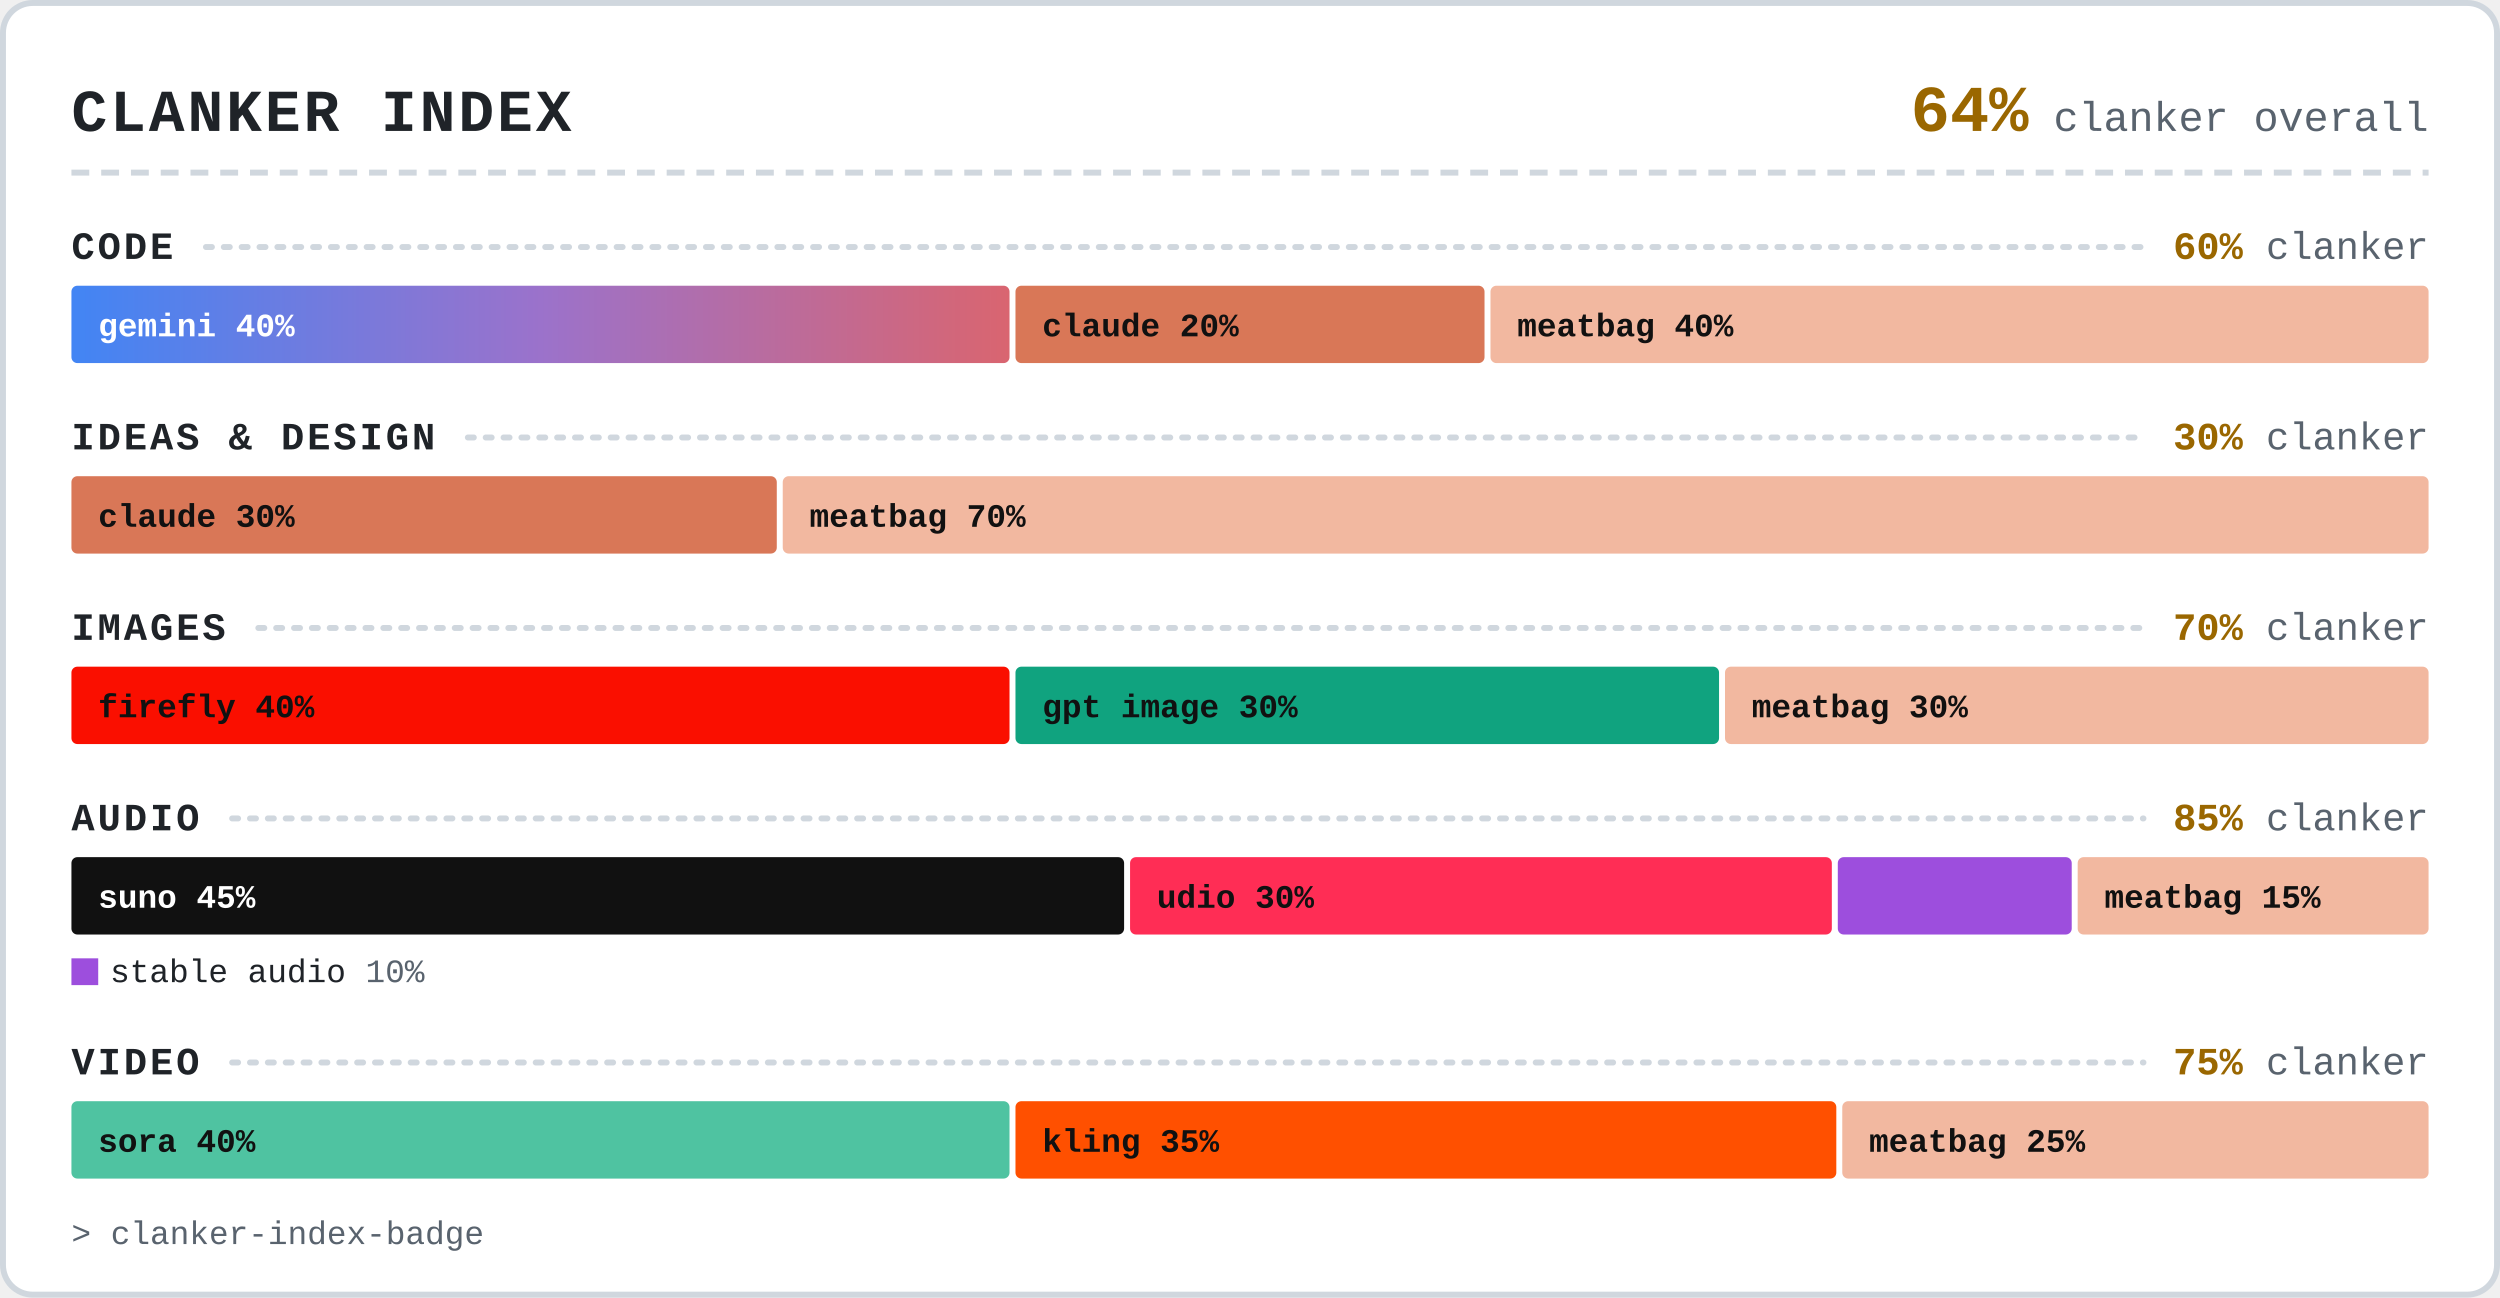
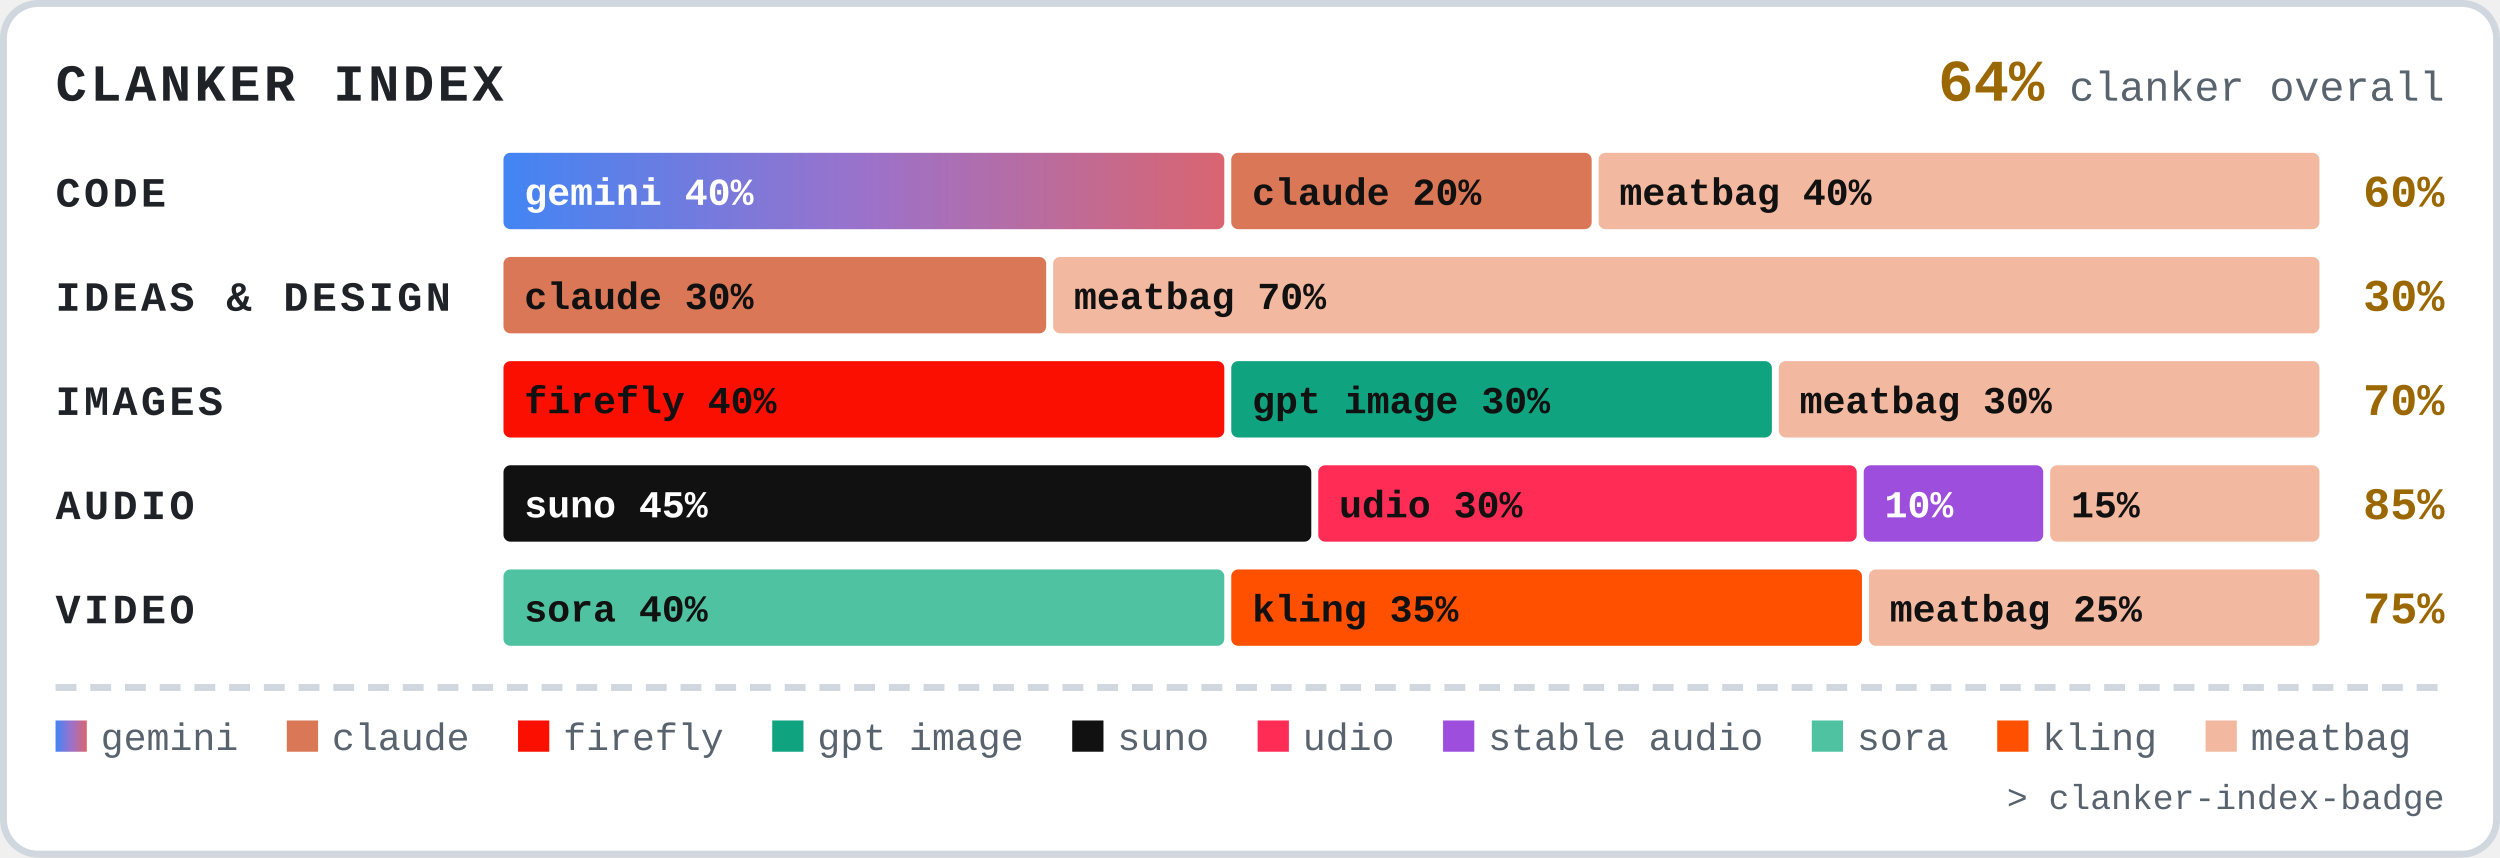
- <svg xmlns="http://www.w3.org/2000/svg" width="840" height="436" viewBox="0 0 840 436" role="img" aria-labelledby="t">
+ <svg xmlns="http://www.w3.org/2000/svg" width="720" height="247" viewBox="0 0 720 247" role="img" aria-labelledby="t">
  <defs>
    <linearGradient id="f0" x1="0" y1="0" x2="1" y2="0">
      <stop offset="0%" stop-color="#4285F4" />
      <stop offset="50%" stop-color="#9B72CB" />
      <stop offset="100%" stop-color="#D96570" />
    </linearGradient>
  </defs>
-   <rect x="1" y="1" width="838" height="434" rx="10" fill="#ffffff" stroke="#d0d7de" stroke-width="2" />
+   <rect x="1" y="1" width="718" height="245" rx="10" fill="#ffffff" stroke="#d0d7de" stroke-width="2" />
  <g font-family="ui-monospace, SFMono-Regular, 'SF Mono', Menlo, Consolas, 'Liberation Mono', monospace">
-     <text x="24" y="44" font-size="20" font-weight="800" letter-spacing="1" fill="#1f2328">CLANKER INDEX</text>
-     <text x="816" y="44" text-anchor="end" font-size="14" fill="#59636e">
-       <tspan font-size="22" font-weight="800" fill="#9A6700">64%</tspan> clanker overall</text>
-     <line x1="24" y1="58" x2="816" y2="58" stroke="#d0d7de" stroke-width="2" stroke-dasharray="6 4" />
-     <text x="24" y="87" font-size="13" font-weight="700" letter-spacing="1" fill="#1f2328">CODE</text>
-     <line x1="69.2" y1="83" x2="720.2" y2="83" stroke="#d0d7de" stroke-width="2" stroke-dasharray="2 4" stroke-linecap="round" />
-     <text x="816" y="87" text-anchor="end" font-size="13" fill="#59636e">
-       <tspan font-weight="800" fill="#9A6700">60%</tspan> clanker</text>
-     <rect x="24.00" y="96" width="315.20" height="26" rx="2" fill="url(#f0)" />
-     <text x="33.00" y="113" font-size="11" font-weight="700" fill="#ffffff">gemini 40%</text>
-     <rect x="341.20" y="96" width="157.60" height="26" rx="2" fill="#D97757" />
-     <text x="350.20" y="113" font-size="11" font-weight="700" fill="#111111">claude 20%</text>
-     <rect x="500.80" y="96" width="315.20" height="26" rx="2" fill="#F2B8A0" />
-     <text x="509.80" y="113" font-size="11" font-weight="700" fill="#111111">meatbag 40%</text>
-     <text x="24" y="151" font-size="13" font-weight="700" letter-spacing="1" fill="#1f2328">IDEAS &amp; DESIGN</text>
-     <line x1="157.2" y1="147" x2="720.2" y2="147" stroke="#d0d7de" stroke-width="2" stroke-dasharray="2 4" stroke-linecap="round" />
-     <text x="816" y="151" text-anchor="end" font-size="13" fill="#59636e">
-       <tspan font-weight="800" fill="#9A6700">30%</tspan> clanker</text>
-     <rect x="24.00" y="160" width="237.00" height="26" rx="2" fill="#D97757" />
-     <text x="33.00" y="177" font-size="11" font-weight="700" fill="#111111">claude 30%</text>
-     <rect x="263.00" y="160" width="553.00" height="26" rx="2" fill="#F2B8A0" />
-     <text x="272.00" y="177" font-size="11" font-weight="700" fill="#111111">meatbag 70%</text>
-     <text x="24" y="215" font-size="13" font-weight="700" letter-spacing="1" fill="#1f2328">IMAGES</text>
-     <line x1="86.8" y1="211" x2="720.2" y2="211" stroke="#d0d7de" stroke-width="2" stroke-dasharray="2 4" stroke-linecap="round" />
-     <text x="816" y="215" text-anchor="end" font-size="13" fill="#59636e">
-       <tspan font-weight="800" fill="#9A6700">70%</tspan> clanker</text>
-     <rect x="24.00" y="224" width="315.20" height="26" rx="2" fill="#FA0F00" />
-     <text x="33.00" y="241" font-size="11" font-weight="700" fill="#111111">firefly 40%</text>
-     <rect x="341.20" y="224" width="236.40" height="26" rx="2" fill="#10A37F" />
-     <text x="350.20" y="241" font-size="11" font-weight="700" fill="#111111">gpt image 30%</text>
-     <rect x="579.60" y="224" width="236.40" height="26" rx="2" fill="#F2B8A0" />
-     <text x="588.60" y="241" font-size="11" font-weight="700" fill="#111111">meatbag 30%</text>
-     <text x="24" y="279" font-size="13" font-weight="700" letter-spacing="1" fill="#1f2328">AUDIO</text>
-     <line x1="78.0" y1="275" x2="720.2" y2="275" stroke="#d0d7de" stroke-width="2" stroke-dasharray="2 4" stroke-linecap="round" />
-     <text x="816" y="279" text-anchor="end" font-size="13" fill="#59636e">
-       <tspan font-weight="800" fill="#9A6700">85%</tspan> clanker</text>
-     <rect x="24.00" y="288" width="353.70" height="26" rx="2" fill="#111111" />
-     <text x="33.00" y="305" font-size="11" font-weight="700" fill="#ffffff">suno 45%</text>
-     <rect x="379.70" y="288" width="235.80" height="26" rx="2" fill="#FF2D55" />
-     <text x="388.70" y="305" font-size="11" font-weight="700" fill="#111111">udio 30%</text>
-     <rect x="617.50" y="288" width="78.60" height="26" rx="2" fill="#9D4EDD" />
-     <rect x="698.10" y="288" width="117.90" height="26" rx="2" fill="#F2B8A0" />
-     <text x="707.10" y="305" font-size="11" font-weight="700" fill="#111111">meatbag 15%</text>
-     <rect x="24" y="322" width="9" height="9" fill="#9D4EDD" />
-     <text x="37" y="330" font-size="11" fill="#59636e">
-       <tspan fill="#1f2328">stable audio</tspan> 10%</text>
-     <text x="24" y="361" font-size="13" font-weight="700" letter-spacing="1" fill="#1f2328">VIDEO</text>
-     <line x1="78.0" y1="357" x2="720.2" y2="357" stroke="#d0d7de" stroke-width="2" stroke-dasharray="2 4" stroke-linecap="round" />
-     <text x="816" y="361" text-anchor="end" font-size="13" fill="#59636e">
-       <tspan font-weight="800" fill="#9A6700">75%</tspan> clanker</text>
-     <rect x="24.00" y="370" width="315.20" height="26" rx="2" fill="#4FC3A1" />
-     <text x="33.00" y="387" font-size="11" font-weight="700" fill="#111111">sora 40%</text>
-     <rect x="341.20" y="370" width="275.80" height="26" rx="2" fill="#FF5000" />
-     <text x="350.20" y="387" font-size="11" font-weight="700" fill="#111111">kling 35%</text>
-     <rect x="619.00" y="370" width="197.00" height="26" rx="2" fill="#F2B8A0" />
-     <text x="628.00" y="387" font-size="11" font-weight="700" fill="#111111">meatbag 25%</text>
-     <text x="24" y="418" font-size="11" fill="#59636e">&gt; clanker-index-badge</text>
+     <text x="16" y="29" font-size="15" font-weight="800" letter-spacing="1" fill="#1f2328">CLANKER INDEX</text>
+     <text x="704" y="29" text-anchor="end" font-size="12" fill="#59636e">
+       <tspan font-size="17" font-weight="800" fill="#9A6700">64%</tspan> clanker overall</text>
+     <text x="16" y="59.5" font-size="12" font-weight="700" letter-spacing="1" fill="#1f2328">CODE</text>
+     <rect x="145.00" y="44" width="207.60" height="22" rx="2" fill="url(#f0)" />
+     <text x="151.00" y="59" font-size="11" font-weight="700" fill="#ffffff">gemini 40%</text>
+     <rect x="354.60" y="44" width="103.80" height="22" rx="2" fill="#D97757" />
+     <text x="360.60" y="59" font-size="11" font-weight="700" fill="#111111">claude 20%</text>
+     <rect x="460.40" y="44" width="207.60" height="22" rx="2" fill="#F2B8A0" />
+     <text x="466.40" y="59" font-size="11" font-weight="700" fill="#111111">meatbag 40%</text>
+     <text x="704" y="59.5" text-anchor="end" font-size="13" font-weight="800" fill="#9A6700">60%</text>
+     <text x="16" y="89.5" font-size="12" font-weight="700" letter-spacing="1" fill="#1f2328">IDEAS &amp; DESIGN</text>
+     <rect x="145.00" y="74" width="156.30" height="22" rx="2" fill="#D97757" />
+     <text x="151.00" y="89" font-size="11" font-weight="700" fill="#111111">claude 30%</text>
+     <rect x="303.30" y="74" width="364.70" height="22" rx="2" fill="#F2B8A0" />
+     <text x="309.30" y="89" font-size="11" font-weight="700" fill="#111111">meatbag 70%</text>
+     <text x="704" y="89.5" text-anchor="end" font-size="13" font-weight="800" fill="#9A6700">30%</text>
+     <text x="16" y="119.5" font-size="12" font-weight="700" letter-spacing="1" fill="#1f2328">IMAGES</text>
+     <rect x="145.00" y="104" width="207.60" height="22" rx="2" fill="#FA0F00" />
+     <text x="151.00" y="119" font-size="11" font-weight="700" fill="#111111">firefly 40%</text>
+     <rect x="354.60" y="104" width="155.70" height="22" rx="2" fill="#10A37F" />
+     <text x="360.60" y="119" font-size="11" font-weight="700" fill="#111111">gpt image 30%</text>
+     <rect x="512.30" y="104" width="155.70" height="22" rx="2" fill="#F2B8A0" />
+     <text x="518.30" y="119" font-size="11" font-weight="700" fill="#111111">meatbag 30%</text>
+     <text x="704" y="119.5" text-anchor="end" font-size="13" font-weight="800" fill="#9A6700">70%</text>
+     <text x="16" y="149.5" font-size="12" font-weight="700" letter-spacing="1" fill="#1f2328">AUDIO</text>
+     <rect x="145.00" y="134" width="232.65" height="22" rx="2" fill="#111111" />
+     <text x="151.00" y="149" font-size="11" font-weight="700" fill="#ffffff">suno 45%</text>
+     <rect x="379.65" y="134" width="155.10" height="22" rx="2" fill="#FF2D55" />
+     <text x="385.65" y="149" font-size="11" font-weight="700" fill="#111111">udio 30%</text>
+     <rect x="536.75" y="134" width="51.70" height="22" rx="2" fill="#9D4EDD" />
+     <text x="542.75" y="149" font-size="11" font-weight="700" fill="#ffffff">10%</text>
+     <rect x="590.45" y="134" width="77.55" height="22" rx="2" fill="#F2B8A0" />
+     <text x="596.45" y="149" font-size="11" font-weight="700" fill="#111111">15%</text>
+     <text x="704" y="149.5" text-anchor="end" font-size="13" font-weight="800" fill="#9A6700">85%</text>
+     <text x="16" y="179.5" font-size="12" font-weight="700" letter-spacing="1" fill="#1f2328">VIDEO</text>
+     <rect x="145.00" y="164" width="207.60" height="22" rx="2" fill="#4FC3A1" />
+     <text x="151.00" y="179" font-size="11" font-weight="700" fill="#111111">sora 40%</text>
+     <rect x="354.60" y="164" width="181.65" height="22" rx="2" fill="#FF5000" />
+     <text x="360.60" y="179" font-size="11" font-weight="700" fill="#111111">kling 35%</text>
+     <rect x="538.25" y="164" width="129.75" height="22" rx="2" fill="#F2B8A0" />
+     <text x="544.25" y="179" font-size="11" font-weight="700" fill="#111111">meatbag 25%</text>
+     <text x="704" y="179.5" text-anchor="end" font-size="13" font-weight="800" fill="#9A6700">75%</text>
+     <line x1="16" y1="198" x2="704" y2="198" stroke="#d0d7de" stroke-width="2" stroke-dasharray="6 4" />
+     <rect x="16" y="207.5" width="9" height="9" rx="0" fill="url(#f0)" />
+     <text x="29" y="216" font-size="11" fill="#59636e">gemini</text>
+     <rect x="82.6" y="207.5" width="9" height="9" rx="0" fill="#D97757" />
+     <text x="95.6" y="216" font-size="11" fill="#59636e">claude</text>
+     <rect x="149.2" y="207.5" width="9" height="9" rx="0" fill="#FA0F00" />
+     <text x="162.2" y="216" font-size="11" fill="#59636e">firefly</text>
+     <rect x="222.4" y="207.5" width="9" height="9" rx="0" fill="#10A37F" />
+     <text x="235.4" y="216" font-size="11" fill="#59636e">gpt image</text>
+     <rect x="308.8" y="207.5" width="9" height="9" rx="0" fill="#111111" />
+     <text x="321.8" y="216" font-size="11" fill="#59636e">suno</text>
+     <rect x="362.2" y="207.5" width="9" height="9" rx="0" fill="#FF2D55" />
+     <text x="375.2" y="216" font-size="11" fill="#59636e">udio</text>
+     <rect x="415.6" y="207.5" width="9" height="9" rx="0" fill="#9D4EDD" />
+     <text x="428.6" y="216" font-size="11" fill="#59636e">stable audio</text>
+     <rect x="521.8" y="207.5" width="9" height="9" rx="0" fill="#4FC3A1" />
+     <text x="534.8" y="216" font-size="11" fill="#59636e">sora</text>
+     <rect x="575.2" y="207.5" width="9" height="9" rx="0" fill="#FF5000" />
+     <text x="588.2" y="216" font-size="11" fill="#59636e">kling</text>
+     <rect x="635.2" y="207.5" width="9" height="9" rx="0" fill="#F2B8A0" />
+     <text x="648.2" y="216" font-size="11" fill="#59636e">meatbag</text>
+     <text x="704" y="233" text-anchor="end" font-size="10" fill="#59636e">&gt; clanker-index-badge</text>
  </g>
</svg>
